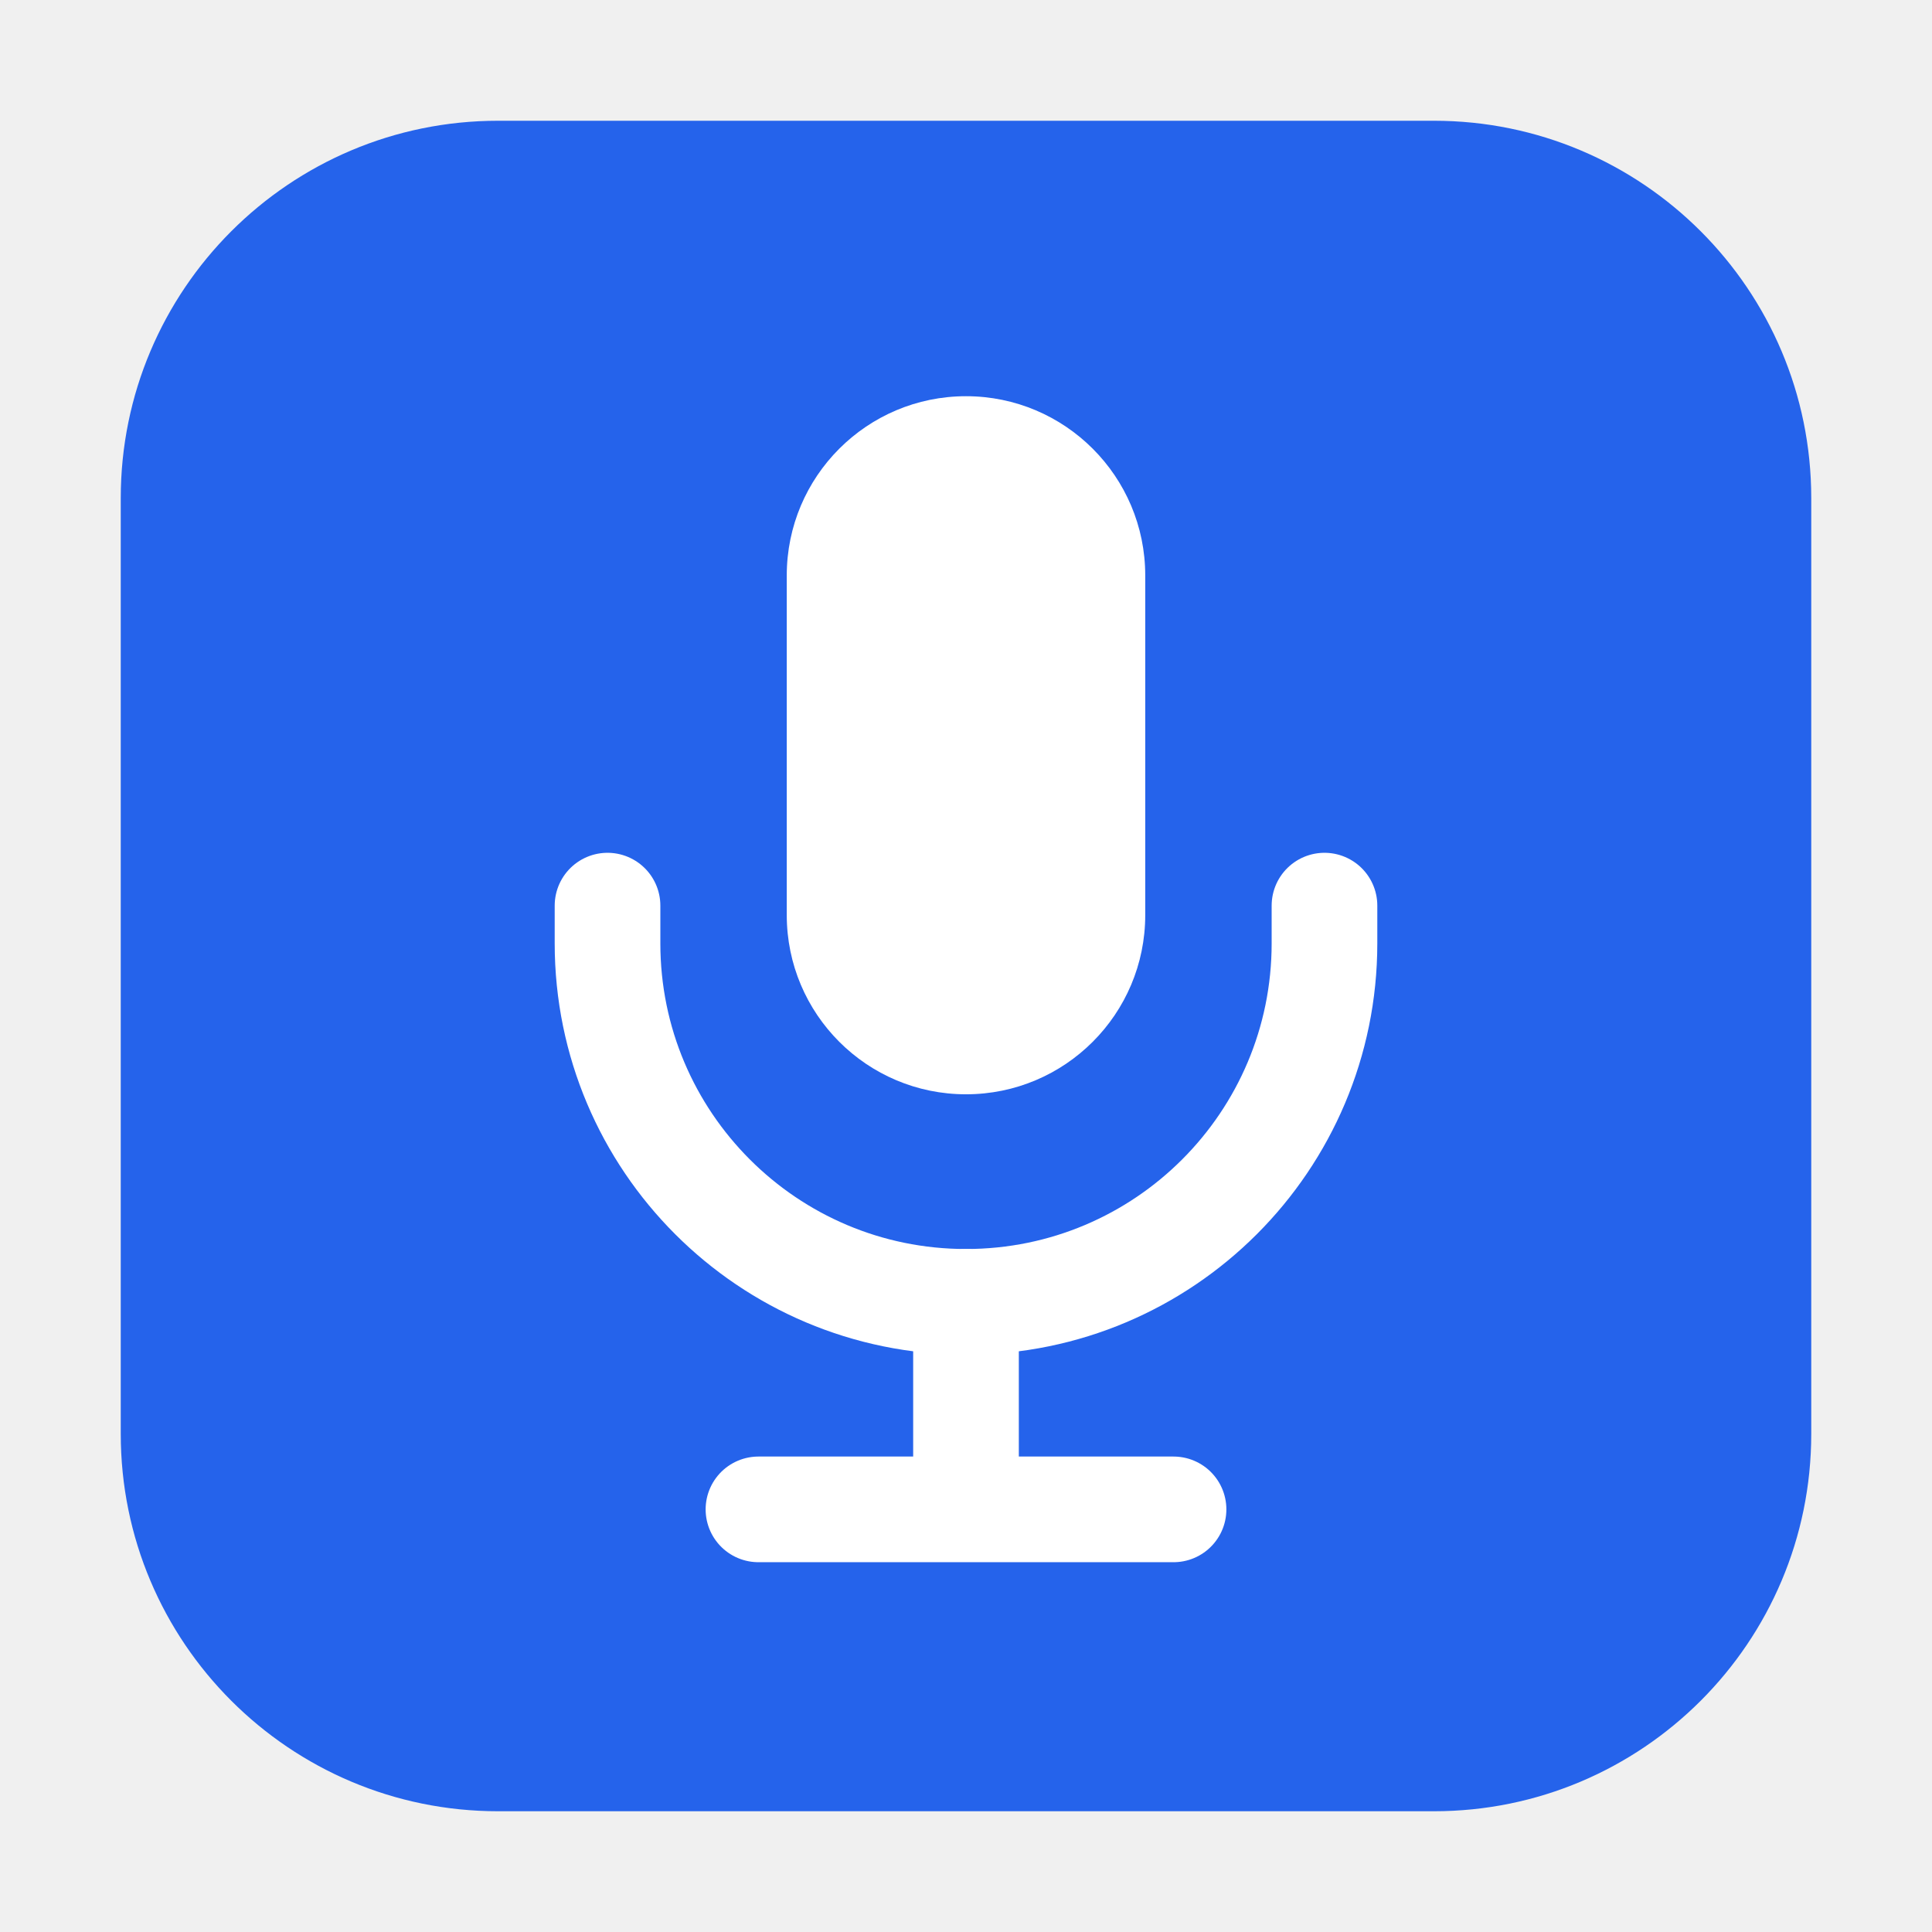
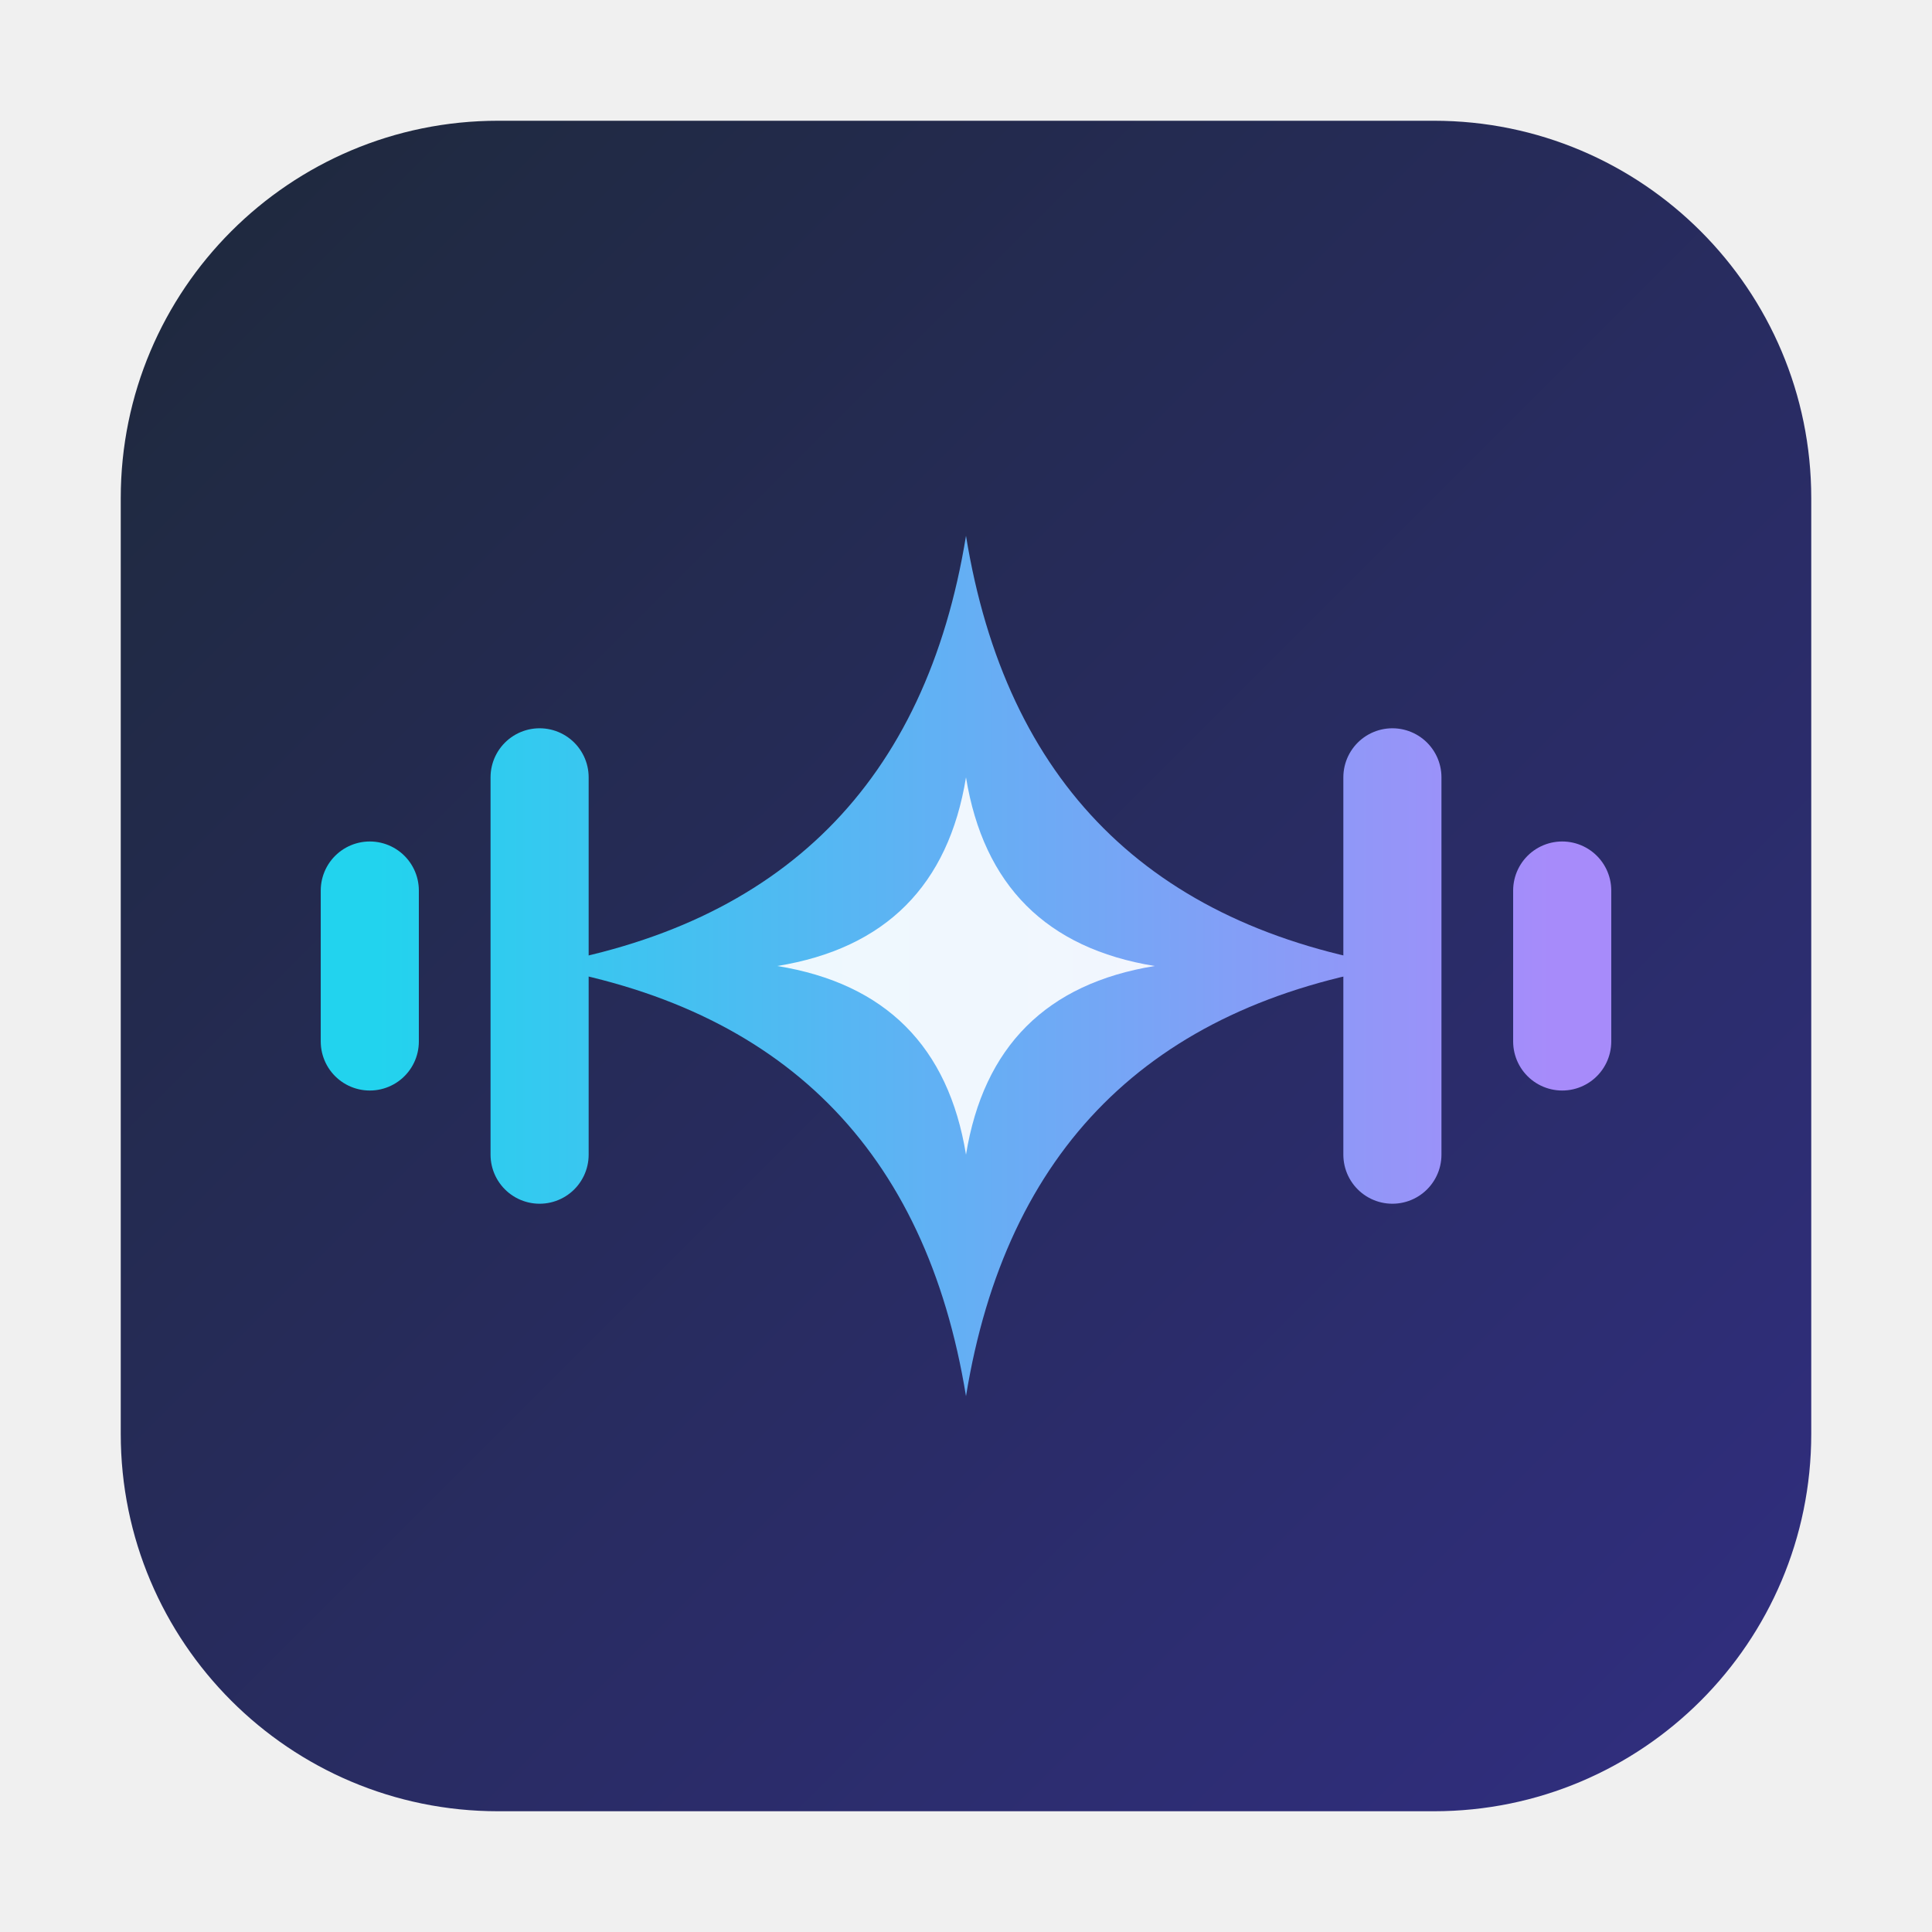
<svg xmlns="http://www.w3.org/2000/svg" viewBox="0 0 1024 1024">
-   <rect x="64" y="64" width="896" height="896" rx="200" fill="#2563eb" />
-   <rect x="417" y="210" width="190" height="370" rx="95" fill="#fff" />
-   <path d="M322 480v20a190 190 0 0 0 380 0v-20" fill="none" stroke="#fff" stroke-width="56" stroke-linecap="round" />
-   <path d="M512 690v110M402 800h220" fill="none" stroke="#fff" stroke-width="56" stroke-linecap="round" />
+   <defs>
+     <linearGradient id="bg" x1="0" y1="0" x2="1" y2="1">
+       <stop offset="0" stop-color="#1e293b" />
+       <stop offset="1" stop-color="#312e81" />
+     </linearGradient>
+     <linearGradient id="wv" gradientUnits="userSpaceOnUse" x1="200" y1="0" x2="824" y2="0">
+       <stop offset="0" stop-color="#22d3ee" />
+       <stop offset="1" stop-color="#a78bfa" />
+     </linearGradient>
+   </defs>
+   <rect x="64" y="64" width="896" height="896" rx="200" fill="url(#bg)" />
+   <g stroke="url(#wv)" stroke-width="52" stroke-linecap="round" fill="none">
+     <path d="M196 472v80M286 412v200M738 412v200M828 472v80" />
+   </g>
+   <path d="M512 284Q543.92 480.08 740 512Q543.92 543.92 512 740Q480.08 543.92 284 512Q480.08 480.08 512 284Z" fill="url(#wv)" />
+   <path d="M512 412Q526.0 498.0 612 512Q526.0 526.0 512 612Q498.0 526.0 412 512Q498.0 498.0 512 412Z" fill="#fff" opacity=".9" />
</svg>
